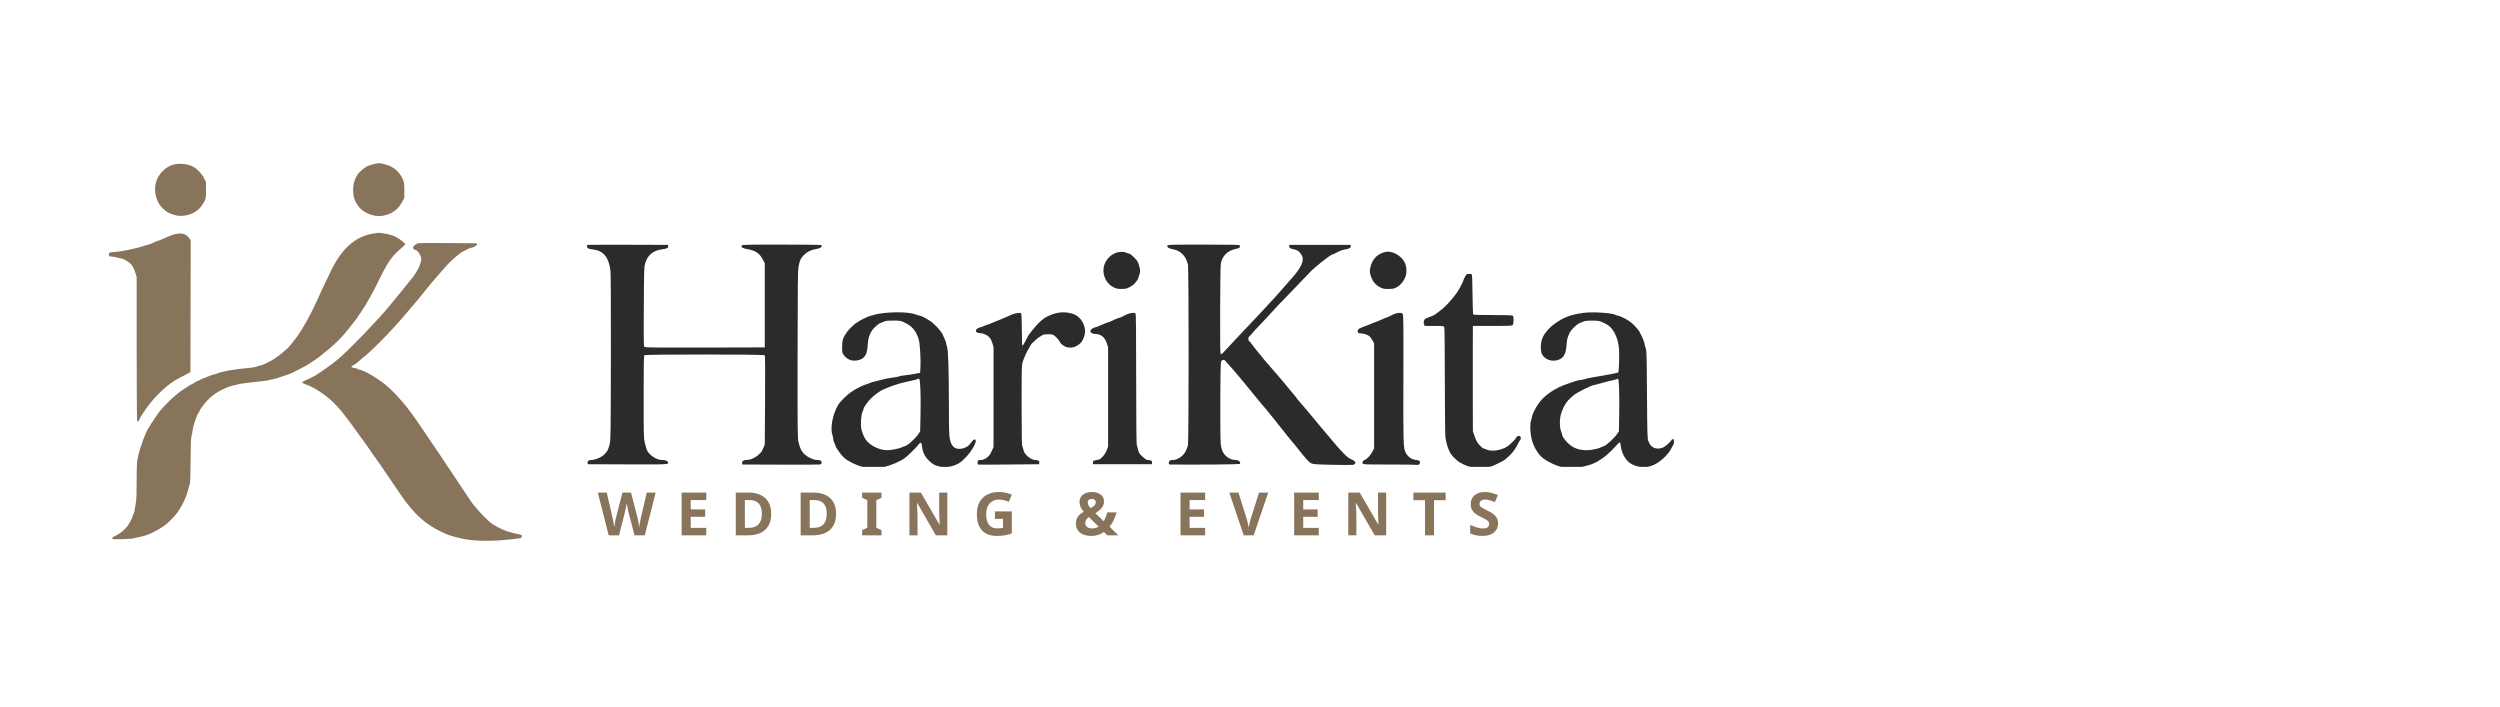
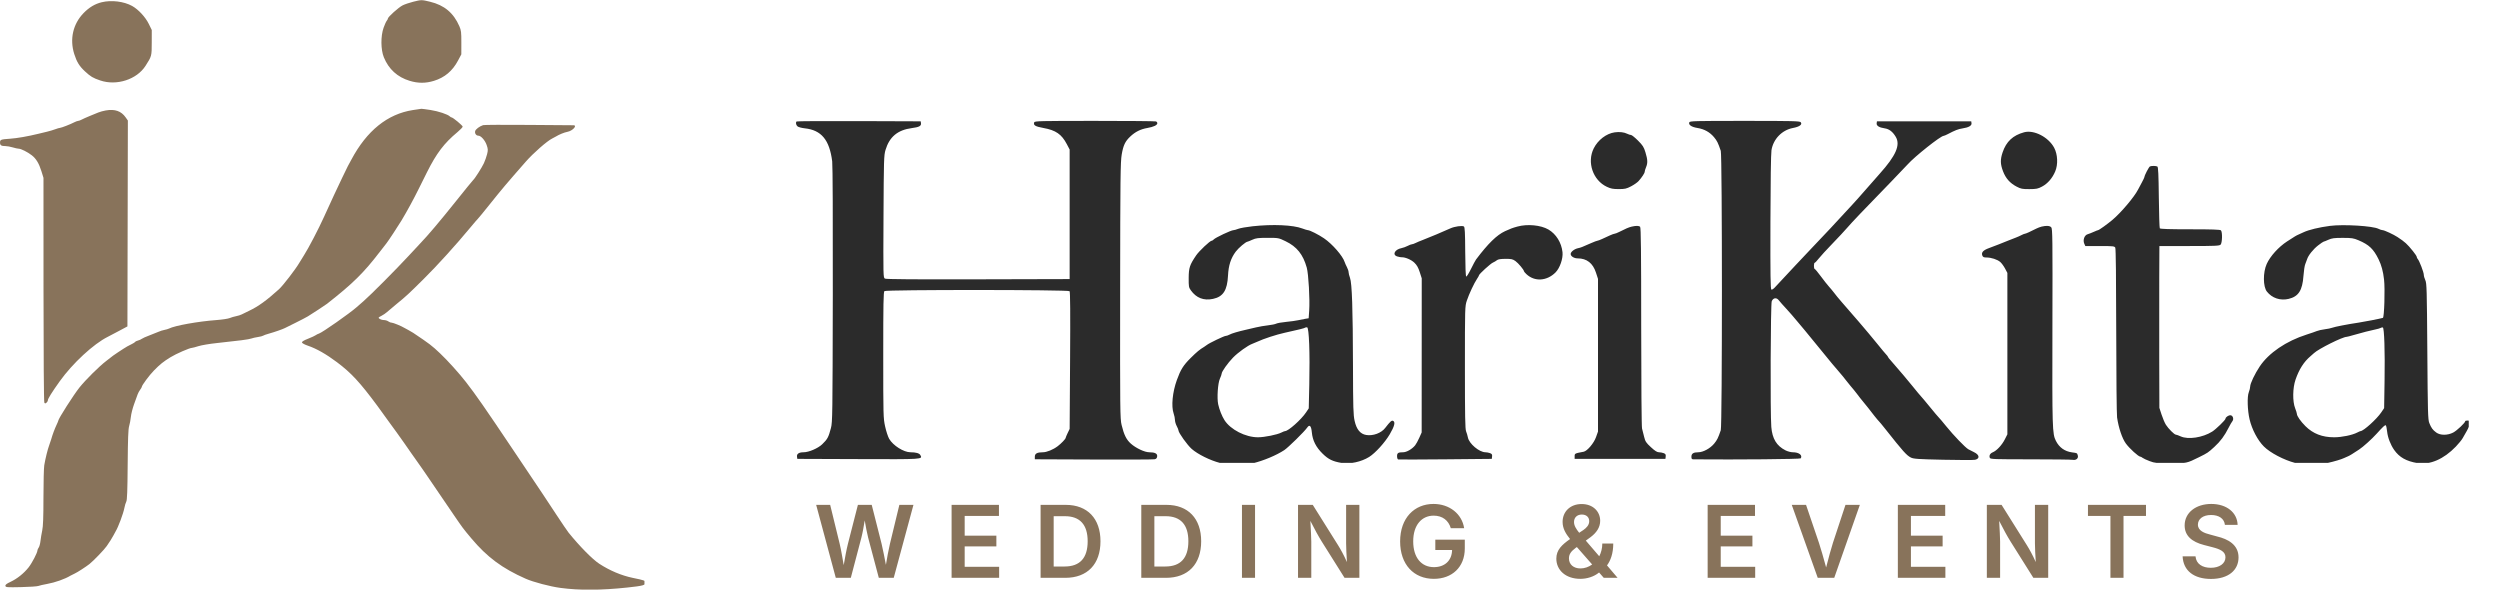
- <svg xmlns="http://www.w3.org/2000/svg" width="460" height="130" viewBox="0 0 460 130" fill="none">
-   <svg x="20" y="30" width="76" height="69.5" viewBox="602 13 741 678">
+ <svg xmlns="http://www.w3.org/2000/svg" width="424" height="100" viewBox="0 0 424 100" fill="none">
+   <svg x="0" y="0" width="109.3" height="100" viewBox="602 13 741 678">
    <path d="M1077 15.038c-4.125 1.032-9.525 2.875-12 4.094-4.554 2.242-17 13.382-17 15.215 0 .548-.6 1.706-1.334 2.574-.734.869-2.355 4.451-3.602 7.962-3.424 9.634-3.294 25.221.282 33.987 5.582 13.681 15.568 22.783 29.707 27.078 9.667 2.936 18.334 2.943 27.876.022 12.357-3.782 21.38-11.378 27.734-23.346l3.782-7.124.027-13.5c.025-11.864-.247-14.133-2.239-18.725-6.69-15.419-17.291-24.3-33.755-28.28-9.776-2.364-9.869-2.363-19.478.043m-358.049.531c-7.791 1.892-14.547 5.938-20.951 12.55-12.125 12.517-16.066 29.943-10.639 47.041 2.88 9.074 5.888 13.944 12.266 19.859 6.556 6.079 9.174 7.639 17.653 10.516 18.805 6.383 41.961-1.105 52.032-16.826 7.119-11.113 7.125-11.134 7.152-26.709l.025-14.5-3.427-7c-3.883-7.93-12.013-16.681-19.198-20.662-9.426-5.224-23.76-6.977-34.913-4.269m357.742 123.995c-29.149 4.535-52.955 23.72-70.653 56.936-1.759 3.3-3.59 6.675-4.069 7.5-.783 1.347-11.294 23.335-16.014 33.5-3.802 8.186-8.842 19.183-11.46 25-6.089 13.529-17.908 36.179-22.959 44-1.776 2.75-4.278 6.8-5.56 9-4.193 7.197-18.636 25.931-23.136 30.01-14.276 12.939-23.823 19.842-34.346 24.834-3.298 1.565-7.121 3.436-8.496 4.159s-4.3 1.65-6.5 2.062-5.529 1.387-7.398 2.167-8.619 1.804-15 2.275c-21.302 1.572-48.109 6.374-54.876 9.83-.95.485-3.301 1.171-5.226 1.526-1.925.354-4.85 1.276-6.5 2.048s-6.375 2.654-10.5 4.183-8.175 3.335-9 4.014-2.742 1.546-4.259 1.925-3.011 1.096-3.319 1.593-1.99 1.585-3.74 2.416c-3.5 1.663-7.364 3.823-9.682 5.415-.825.566-3.75 2.478-6.5 4.249s-5.225 3.462-5.5 3.757-3.875 3.093-8 6.218c-7.75 5.87-23.575 21.554-30.59 30.319-6.731 8.409-24.41 36.103-24.41 38.238 0 .347-.874 2.46-1.942 4.696-2.175 4.552-4.686 11.303-6.162 16.566-.54 1.925-1.596 5.075-2.348 7-1.664 4.263-4.451 15.54-5.684 23-.5 3.025-.917 19.664-.926 36.976-.012 23.118-.388 33.208-1.414 38-.769 3.588-1.677 9.061-2.019 12.162-.341 3.101-1.256 6.476-2.031 7.5s-1.425 2.493-1.442 3.265c-.061 2.695-6.295 14.637-10.23 19.597-5.424 6.838-13.07 12.953-20.629 16.499-4.737 2.222-6.238 3.411-5.976 4.734.323 1.626 1.746 1.737 17.827 1.392 9.612-.206 18.601-.806 19.976-1.333 1.375-.528 5.875-1.558 10-2.291 9.287-1.649 20.727-5.695 27-9.549.825-.507 3.025-1.607 4.889-2.444 2.967-1.333 12.836-7.693 16.901-10.894 4.599-3.62 17.373-16.88 19.822-20.575 1.588-2.397 3.676-5.524 4.64-6.949s2.433-3.94 3.265-5.59 1.928-3.675 2.436-4.5c2.988-4.854 8.819-20.451 10.011-26.777.547-2.902 1.56-6.277 2.251-7.5.934-1.654 1.337-12.463 1.573-42.223.239-30.15.653-41.108 1.681-44.5.75-2.475 1.641-7.245 1.98-10.601.339-3.355 1.984-9.88 3.655-14.5s3.528-9.749 4.127-11.399 1.917-4.073 2.929-5.385 1.84-2.76 1.84-3.218c0-1.736 8.72-13.485 14-18.863 7.071-7.203 10.743-10.149 19-15.24C804.511 419.78 820.056 413 822.748 413c.666 0 4.032-.891 7.481-1.981 3.449-1.089 12.796-2.666 20.771-3.504 25.437-2.672 37.432-4.25 40-5.259 1.375-.541 4.75-1.312 7.5-1.713 2.75-.402 5.45-1.091 6-1.531s3.475-1.485 6.5-2.321c6.372-1.761 15.862-5.058 18.605-6.465 1.042-.534 6.62-3.304 12.395-6.155 5.775-2.85 12.075-6.136 14-7.3 4.694-2.839 20.122-12.96 22-14.433 29.724-23.302 42.082-35.464 60.709-59.745 3.415-4.451 6.79-8.782 7.5-9.625 1.731-2.053 13.741-20.244 17.382-26.328 6.808-11.372 13.84-24.293 19.942-36.64a4533 4533 0 0 1 9.456-19c10.955-21.858 19.636-33.285 35.003-46.073 3.304-2.75 6.008-5.586 6.008-6.303 0-1.286-11.252-10.624-12.801-10.624-.44 0-1.303-.504-1.92-1.121-2.411-2.411-13.231-6.005-22.279-7.401-5.225-.807-9.95-1.425-10.5-1.375s-4.963.707-9.807 1.461m-353.167.453c-2.736.485-6.561 1.532-8.5 2.327L705 146.452c-3.575 1.464-7.694 3.311-9.154 4.105s-3.26 1.446-4 1.449-2.688.706-4.328 1.561c-4.45 2.32-14.972 6.427-16.596 6.477-.782.024-3.222.733-5.422 1.576-2.2.842-6.475 2.118-9.5 2.835a1689 1689 0 0 0-10 2.408c-11.895 2.917-24.315 5.085-32.319 5.64-10.937.76-11.681 1.046-11.681 4.497 0 3.09 1.461 4 6.423 4 1.792 0 5.468.67 8.168 1.489s5.809 1.498 6.909 1.509c2.645.027 10.124 3.771 14.906 7.462 5.095 3.934 8.375 9.34 11.218 18.491l2.346 7.549L652 346c.018 75.257.407 129.095.939 129.936.753 1.19 1.178 1.211 2.485.127.867-.719 1.576-1.944 1.576-2.721 0-1.847 4.629-9.276 13.609-21.842 14.805-20.717 39.072-43.166 55.386-51.239 1.378-.682 7.005-3.644 12.505-6.582l10-5.343.254-118.358.254-118.359-2.488-3.559c-5.146-7.363-12.437-9.913-22.994-8.043m433.974 16.87c-4.187 1.397-8.579 4.701-9.14 6.876-.679 2.633 1.124 5.237 3.627 5.237 2.985 0 7.686 5.268 9.582 10.736 1.606 4.63 1.666 5.846.519 10.5-.714 2.895-2.364 7.574-3.667 10.397-2.318 5.024-10.796 18.325-12.331 19.349-.427.285-9.861 11.885-20.965 25.778-17.18 21.495-31.488 38.394-39.654 46.835-1.084 1.121-7.146 7.632-13.471 14.469-14.707 15.897-43.583 44.905-52 52.237a2526 2526 0 0 0-8 6.989c-7.897 6.984-39.453 29.1-43.119 30.219-1.31.4-3.056 1.266-3.881 1.923-.825.658-4.78 2.483-8.79 4.057-4.983 1.956-7.198 3.33-7 4.344.162.83 3.169 2.454 6.824 3.686 9.753 3.289 21.159 9.769 33.466 19.013 16.365 12.291 26.336 23.057 46.279 49.968 3.86 5.208 7.706 10.522 13.75 19 1.961 2.75 5.571 7.7 8.022 11s6.459 8.925 8.907 12.5a994 994 0 0 0 8.001 11.5c1.954 2.75 4.976 7.025 6.715 9.5 1.74 2.475 4.55 6.461 6.245 8.857 1.694 2.397 3.756 5.39 4.581 6.652 1.43 2.187 12.661 18.67 32.018 46.991 10.095 14.77 10.459 15.254 19.916 26.524 18.128 21.601 35.52 34.515 62.566 46.457 8.767 3.87 27.953 8.931 40 10.551 21.685 2.916 46.82 2.773 76.81-.436 18.465-1.975 20.961-2.683 20.509-5.814-.343-2.378-.469-2.425-14.319-5.309-12.996-2.706-26.366-8.354-38.5-16.266-7.745-5.05-22.427-19.941-35.205-35.707-1.337-1.65-7.758-11.1-14.268-21-14.266-21.693-11.661-17.79-48.046-72-35.117-52.32-43.789-64.802-55.799-80.308-7.607-9.821-21.14-24.815-29.655-32.855-9.71-9.169-11.764-10.737-30.916-23.589-1.436-.964-3.961-2.433-5.611-3.265s-3.675-1.929-4.5-2.437c-3.448-2.124-13.014-6.046-14.747-6.046-1.029 0-2.744-.661-3.812-1.468-1.067-.808-3.317-1.483-5-1.5-1.682-.018-3.908-.653-4.946-1.412-1.774-1.297-1.651-1.501 2.059-3.413 2.17-1.118 5.019-3.046 6.331-4.284 1.311-1.239 6.261-5.41 11-9.269 11.328-9.227 13.832-11.536 31.073-28.654 16.271-16.154 36.726-38.702 53.978-59.5 4.106-4.95 7.976-9.45 8.601-10 .624-.55 6.538-7.75 13.141-16 15.19-18.977 18.889-23.356 42.011-49.747 8.527-9.732 24.496-23.708 30.311-26.527 1.375-.666 3.175-1.629 4-2.139 3.889-2.405 9.872-4.85 13.5-5.515 5.998-1.1 11.82-7.613 6.75-7.55-.963.012-24.25-.164-51.75-.391-27.5-.226-50.9-.111-52 .256" fill="#88735B" fill-rule="evenodd" />
  </svg>
-   <svg x="108" y="45" width="200" height="40.9" viewBox="26 36 1898 388">
+   <svg x="135" y="20.5" width="283.7" height="58.0" viewBox="26 36 1898 388">
    <path d="M26.673 36.66c-1.233 1.233-.695 4.011 1.077 5.558.962.841 4.675 1.843 8.25 2.227 18.827 2.022 28.011 13.103 31.091 37.514.561 4.445.834 65.655.675 151.5-.251 136.099-.367 144.427-2.104 151.041-2.76 10.516-3.914 12.65-10.012 18.521C50.975 407.522 40.513 412 34.671 412c-5.328 0-7.978 1.783-7.516 5.056l.345 2.444 69.122.257c74.279.276 73.112.351 70.483-4.561-1.111-2.076-5.038-3.196-11.203-3.196-7.664 0-19.749-7.616-24.164-15.229-1.363-2.349-3.436-8.671-4.608-14.049-2.062-9.467-2.13-12.051-2.13-81.128 0-58.312.244-71.552 1.336-72.458 2.082-1.728 208.662-1.643 210.101.087.74.889.911 24.811.563 78.777l-.5 77.5-2.25 4.695c-1.238 2.582-2.263 5.057-2.279 5.5-.044 1.196-5.059 6.436-9.012 9.417-5.266 3.971-12.397 6.888-16.839 6.888-6.44 0-9.12 1.456-9.12 4.954v3.004l66.75.271c36.713.149 67.875.016 69.25-.295 1.785-.404 2.59-1.334 2.816-3.25.374-3.172-2.521-4.684-8.969-4.684-5.215 0-15.059-4.604-20.874-9.762-5.082-4.507-7.83-10.054-10.525-21.238-1.705-7.072-1.799-15.769-1.649-152.4.141-128.066.346-145.997 1.768-154.341 1.794-10.537 3.911-15.013 9.679-20.471 5.716-5.408 11.679-8.397 19.42-9.733C431.921 42.802 436 40.833 436 38.584c0-.754-.712-1.643-1.582-1.977S402.259 36 364.887 36c-61.987 0-68.005.144-68.578 1.636-1.247 3.252 1.18 4.759 10.277 6.382 14.171 2.528 20.77 7.074 26.724 18.41l3.19 6.072v147l-103.784.267c-71.845.185-104.396-.06-105.77-.796-1.957-1.047-1.981-2.077-1.648-70.267.318-64.971.457-69.602 2.274-75.704 4.428-14.865 13.802-22.686 29.72-24.793 8.521-1.128 10.962-2.433 10.506-5.619L167.5 36.5l-70.077-.257c-38.542-.141-70.379.047-70.75.417m1012.895 1.023c-1.082 2.821 2.536 5.284 9.384 6.387q11.545 1.86 18.762 10.492c3.35 4.007 4.522 6.389 7.597 15.438 1.718 5.055 1.718 311.945 0 317-2.981 8.77-4.101 11.037-7.504 15.191-4.428 5.403-12.497 9.809-17.965 9.809-5.572 0-7.842 1.458-7.842 5.035 0 2.402.427 2.969 2.25 2.985 50.483.448 121.243-.199 121.808-1.114 2.245-3.632-2.066-6.906-9.092-6.906-2.148 0-5.831-.971-8.185-2.158-10.126-5.104-15.02-13.16-16.137-26.562-1.264-15.155-.825-139.789.503-142.703 1.827-4.009 5.409-4.426 8.084-.94 1.208 1.575 4.938 5.788 8.288 9.363s9.18 10.288 12.953 14.917c3.774 4.629 7.574 9.159 8.445 10.067s7.831 9.411 15.467 18.895 14.454 17.817 15.153 18.515 3.652 4.158 6.563 7.688c2.912 3.53 5.545 6.643 5.853 6.918s1.823 2.196 3.368 4.269c1.546 2.073 3.793 4.864 4.995 6.203a112 112 0 0 1 4.184 5.005c1.1 1.415 2.45 3.124 3 3.798s2.267 2.921 3.816 4.994 3.798 4.851 5 6.173 3.084 3.639 4.184 5.148c3.203 4.393 11.629 14.864 12.401 15.41.389.275 3.732 4.325 7.428 9 19.864 25.123 23.803 29.522 28.626 31.963 3.097 1.568 7.726 1.887 36.662 2.524 18.215.402 34.489.429 36.167.061 5.759-1.265 5.158-5.69-1.178-8.679-2.258-1.066-5.166-2.549-6.461-3.298-3.514-2.029-16.793-15.85-25.05-26.071-3.999-4.95-7.801-9.45-8.447-10-.647-.55-5.207-5.95-10.133-12s-9.454-11.45-10.063-12c-.608-.55-5.102-5.95-9.988-12s-9.174-11.225-9.53-11.5c-.357-.275-3.058-3.425-6.002-7s-6.83-8.075-8.634-10-3.285-3.82-3.289-4.211-.829-1.516-1.832-2.5-5.615-6.514-10.25-12.288c-4.635-5.775-9.102-11.187-9.927-12.028s-3.495-3.992-5.933-7.001-4.913-5.922-5.5-6.472-3.524-3.925-6.527-7.5-6.153-7.213-7-8.085-3.34-3.741-5.54-6.376-4.45-5.297-5-5.915-2.191-2.699-3.646-4.624-4.077-5.075-5.825-7-5.915-7.213-9.26-11.75-6.461-8.25-6.925-8.25-.844-1.575-.844-3.5.39-3.5.866-3.5c.477 0 2.527-2.137 4.556-4.75s8.952-10.167 15.384-16.788 14.169-14.922 17.194-18.446c5.395-6.287 17.983-19.485 49.096-51.479 8.578-8.82 17.24-17.89 19.248-20.156C1295.213 76.505 1324.819 53 1328.13 53c.536 0 2.638-.875 4.672-1.944 8.371-4.402 11.945-5.795 16.685-6.504 7.051-1.054 10.713-3.133 10.325-5.86l-.312-2.192h-107l-.311 2.187c-.401 2.813 2.839 4.889 8.982 5.754 5.19.731 9.201 3.791 12.687 9.677 5.476 9.248.219 21.303-18.284 41.923-4.249 4.735-8.322 9.367-17.574 19.983-3.025 3.471-6.175 7.052-7 7.956s-3.719 4.092-6.431 7.082c-11.779 12.988-39.1 42.203-47.569 50.866-4.125 4.219-11.715 12.265-16.866 17.878-5.151 5.614-11.901 12.85-15 16.079s-6.865 7.265-8.369 8.968-3.311 2.875-4.016 2.604c-1.027-.394-1.246-15.466-1.106-76.224.104-45.6.577-78.219 1.189-81.981 2.056-12.651 11.917-22.846 24.369-25.196 7.519-1.418 10.95-3.964 8.815-6.537-1.103-1.329-9.058-1.519-63.531-1.519-57.443 0-62.321.131-62.917 1.683M955 48.992c-9.473 1.303-19.104 8.663-23.865 18.237-7.84 15.765-.908 36.087 14.852 43.546 4.512 2.135 6.966 2.609 13.513 2.61 7.019 0 8.736-.384 14.005-3.132 3.303-1.723 7.137-4.397 8.52-5.943 3.849-4.3 6.975-9.072 6.975-10.647 0-.78.675-3.034 1.5-5.009 2.031-4.861 1.889-8.561-.648-16.915-1.859-6.12-3-7.924-8.481-13.405-3.484-3.484-7.04-6.334-7.902-6.334s-2.783-.612-4.269-1.359c-3.597-1.81-8.71-2.404-14.2-1.649m464.5-.065c-12.734 3.469-20.269 10.514-24.419 22.832-2.747 8.155-2.625 13.275.512 21.485 3.064 8.019 7.854 13.402 15.465 17.382 4.799 2.509 6.43 2.824 14.426 2.79 7.935-.033 9.653-.377 14.333-2.867 6.438-3.425 11.704-9.49 14.974-17.243 3.314-7.86 2.806-19.302-1.191-26.806-6.45-12.108-22.949-20.611-34.1-17.573m142.789 38.722c-1.154.468-6.289 10.315-6.289 12.059 0 .457-1.349 3.298-2.999 6.312-1.649 3.014-3.566 6.605-4.261 7.98-4.154 8.221-19.124 25.941-28.882 34.189-5.814 4.915-15.442 11.811-16.488 11.811-.358 0-2.5.845-4.76 1.877-2.261 1.032-5.46 2.279-7.11 2.77-3.673 1.094-5.58 6.687-3.692 10.83l1.149 2.523h16.486c15.052 0 16.573.162 17.482 1.861.639 1.193 1.028 34.998 1.084 94.25.049 50.814.483 95.089.965 98.389 1.727 11.813 5.743 23.758 9.919 29.5 4.172 5.736 14.36 15 16.495 15 .525 0 1.665.6 2.533 1.334.869.734 4.504 2.421 8.079 3.75 5.934 2.205 7.984 2.415 23.532 2.416 18.455 0 18.52-.014 32.325-6.851 9.944-4.926 10.392-5.226 17.478-11.719 6.976-6.392 11.597-12.618 16.279-21.93 1.52-3.025 3.376-6.235 4.124-7.132 2.071-2.488.621-6.868-2.275-6.868-2.233 0-5.463 2.315-5.463 3.916 0 1.454-10.816 11.943-15.112 14.655-10.77 6.799-27.202 9.284-35.747 5.407-2.398-1.088-4.886-1.978-5.529-1.978-1.649 0-8.447-6.785-11.263-11.242-1.3-2.058-3.494-7.203-4.875-11.433l-2.51-7.692-.153-56.066c-.084-30.837-.076-72.155.018-91.817L1573 178h33.929c29.51 0 34.133-.205 35.5-1.571 1.932-1.933 2.217-14.383.371-16.229-.886-.886-10.031-1.2-34.941-1.2-23.872 0-33.944-.328-34.435-1.123-.381-.617-.866-16.458-1.077-35.202-.287-25.562-.69-34.275-1.615-34.862-1.341-.851-6.501-.952-8.443-.164M544.062 155.578c-6.84.745-14.162 2.045-16.27 2.889S523.23 160 522.339 160c-2.601 0-20.742 8.575-22.421 10.599-.64.77-1.677 1.401-2.304 1.401-1.879 0-14.294 11.736-17.605 16.641-7.31 10.832-8.354 13.987-8.435 25.48-.068 9.792.121 10.893 2.426 14.116q9.358 13.082 25.196 9.721c11.52-2.444 16.184-9.715 17.002-26.508.561-11.493 3.226-19.71 8.802-27.139 3.163-4.214 11.285-11.078 13.305-11.245.443-.036 2.918-1.032 5.5-2.214 4.004-1.831 6.535-2.148 17.195-2.149 12.446-.002 12.534.014 20.491 3.84 12.773 6.141 19.905 15.022 24.058 29.957 1.994 7.172 3.629 36.083 2.757 48.733l-.603 8.732-3.602.57c-1.98.314-5.626 1.036-8.101 1.606s-8.672 1.436-13.771 1.924-10.209 1.389-11.355 2.002c-1.145.613-5.298 1.467-9.228 1.897s-10.071 1.482-13.646 2.337-8.525 2.013-11 2.573c-9.45 2.14-16.598 4.253-19.154 5.662-1.46.805-3.408 1.464-4.33 1.464-1.776 0-18.847 8.2-21.288 10.226-.793.658-2.234 1.663-3.202 2.235-4.893 2.886-8.181 5.605-15.172 12.542-8.382 8.318-11.386 13.105-15.687 24.997-4.985 13.785-6.537 29.866-3.667 38 .825 2.338 1.5 5.664 1.5 7.391 0 1.726.9 4.818 2 6.87s2.001 4.296 2.003 4.985c.005 2.6 10.071 16.664 15.034 21.005 6.931 6.064 20.902 12.98 31.963 15.825 4.242 1.09 33.301 1.384 37.5.378 11.881-2.846 26.439-8.941 35.5-14.863 4.456-2.912 23.039-21.177 26.075-25.629 2.667-3.91 4.542-1.965 5.232 5.426.864 9.253 4.684 16.813 12.229 24.203 6.589 6.454 11.379 8.795 21.464 10.491 9.49 1.596 22.428-1.198 31.329-6.765 7.017-4.39 17.823-16.283 23.421-25.778 5.439-9.225 6.586-14.089 3.594-15.237-1.606-.616-3.125.785-8.844 8.159-4.481 5.779-13.661 9.177-21.433 7.934-6.761-1.081-11.069-6.297-13.208-15.991-1.53-6.934-1.759-14.529-1.866-61.904-.149-65.558-1.114-94.21-3.383-100.376-.885-2.406-1.61-5.338-1.61-6.515s-.837-3.707-1.86-5.624-2.201-4.569-2.618-5.895c-2.159-6.862-13.857-20.297-23.34-26.804-6.053-4.154-16.195-9.286-18.351-9.286-.711 0-3.551-.862-6.312-1.915-10.445-3.985-33.5-5.009-56.457-2.507m300.438.342c-5.448 1.502-7.99 2.452-14 5.234-9.343 4.324-19.142 13.899-32.884 32.134-.741.983-3.32 5.8-5.732 10.704-2.411 4.904-4.834 8.787-5.384 8.628-.631-.182-1.059-10.551-1.159-28.089-.125-21.995-.439-27.989-1.5-28.705-1.88-1.269-10.57-.057-15.341 2.139-7.036 3.239-24.803 10.707-31 13.03-3.3 1.237-7.194 2.87-8.654 3.627-1.46.758-3.267 1.378-4.015 1.378s-2.929.834-4.846 1.853-5.06 2.16-6.985 2.533c-7.664 1.488-10.749 7.624-4.75 9.446 1.788.544 3.979.954 4.869.911 4.074-.193 10.972 2.732 14.538 6.164 2.815 2.709 4.445 5.576 6.093 10.717l2.25 7.018-.038 87.429-.038 87.429-2.712 6.098c-1.492 3.354-3.612 7.203-4.712 8.553-3.499 4.293-9.683 7.849-13.65 7.849-5.625 0-6.85.805-6.85 4.5 0 1.807.563 3.447 1.25 3.643s24.875.132 53.75-.143l52.5-.5.316-2.75c.253-2.193-.215-2.951-2.315-3.75-1.447-.55-3.79-1-5.207-1-7.014 0-18.601-9.782-19.918-16.815-.379-2.027-1.294-5.133-2.033-6.903-1.08-2.588-1.343-16.778-1.343-72.5 0-68.257.031-69.378 2.154-75.782 2.473-7.463 8.301-19.912 11.596-24.771 1.237-1.825 2.25-3.647 2.25-4.048 0-1.339 13.047-13.247 15.795-14.416 1.488-.634 3.516-1.831 4.508-2.661 1.257-1.053 4.168-1.524 9.615-1.557 6.819-.041 8.271.279 11.418 2.513 3.264 2.317 9.664 9.977 9.664 11.567 0 .354 1.237 1.815 2.75 3.246 9.256 8.759 23.181 7.961 33.034-1.893 4.949-4.948 8.705-15.807 7.948-22.976-1.144-10.826-7.258-20.665-16.015-25.77-8.602-5.015-23.842-6.449-35.217-3.314m922-.78c-12.298 1.594-23.936 4.409-30 7.257-1.65.775-4.125 1.9-5.5 2.499-2.831 1.234-3.9 1.874-13.095 7.848-9.716 6.313-19.151 16.744-23.152 25.596-4.327 9.574-4.218 25.711.212 31.342 5.821 7.401 15.221 10.552 24.694 8.28 11.168-2.679 15.642-9.639 16.792-26.118.396-5.689 1.322-11.694 2.056-13.344.733-1.65 1.653-4.1 2.043-5.445 1.233-4.254 6.917-11.405 12.53-15.764 2.981-2.316 5.782-4.228 6.225-4.25s2.908-.999 5.48-2.171c3.908-1.78 6.563-2.128 16.195-2.124 10.255.005 12.221.301 17.904 2.699 11.959 5.045 17.035 9.854 22.802 21.601 3.249 6.617 5.146 13.664 6.217 23.089 1.204 10.595.229 42.916-1.309 43.372-3.202.951-21.094 4.453-27.594 5.402-11.783 1.719-27.257 4.722-30 5.821-1.375.551-5.159 1.329-8.408 1.728-3.25.399-7.3 1.308-9 2.021s-6.878 2.5-11.506 3.972c-23.249 7.399-42.977 20.807-53.269 36.206-5.586 8.357-10.817 19.375-10.817 22.781 0 1.387-.706 4.286-1.569 6.442-1.975 4.937-1.539 20.441.864 30.692 2.685 11.454 9.196 23.828 16.25 30.883 7.149 7.148 22.708 15.323 35.455 18.628 4.735 1.228 31.402 1.229 37 .001 7.39-1.619 15.305-3.979 18.5-5.514 1.65-.794 3.675-1.687 4.5-1.985 1.531-.554 5.58-3.028 12.62-7.711 4.775-3.177 14.273-11.735 19.819-17.858 7.464-8.242 9.533-10.151 10.409-9.61.479.296 1.178 3.545 1.555 7.22.68 6.636 3.895 14.976 8.022 20.805 5.903 8.338 13.618 12.687 26.331 14.841 14.053 2.382 29.847-4.392 43.584-18.693 3.211-3.343 6.708-7.654 7.771-9.579a523 523 0 0 1 4.844-8.5c1.601-2.75 2.942-6.462 2.979-8.25.057-2.818-.267-3.25-2.434-3.25-1.375 0-2.5.338-2.5.752 0 1.745-9.339 10.587-13.544 12.822-6.375 3.39-14.77 3.383-19.376-.015-4.011-2.959-5.617-5.164-7.848-10.773-1.536-3.864-1.757-11.869-2.237-81.286-.487-70.221-.686-77.327-2.264-80.718-.952-2.045-1.731-4.827-1.731-6.183 0-2.782-5.129-16.128-6.866-17.865-.624-.624-1.134-1.701-1.134-2.395s-1.963-3.671-4.362-6.617c-6.804-8.353-8.797-10.164-17.537-15.941-4.4-2.908-14.918-7.781-16.809-7.787-.986-.004-3.088-.682-4.673-1.509-6.332-3.302-39.788-5.332-55.119-3.345m-792.343.855c-3.252.769-6.757 2.265-14.355 6.126-2.034 1.033-4.235 1.879-4.891 1.879s-3.154.9-5.551 2l-8.72 4c-2.397 1.1-4.818 2-5.379 2s-3.661 1.169-6.89 2.597c-10.816 4.784-11.857 5.189-15.074 5.867-4.129.869-8.297 4.161-8.297 6.552 0 2.613 3.786 4.983 7.973 4.99 10.27.016 17.213 5.422 20.7 16.117l2.327 7.139V388.5l-2.25 6.351c-2.444 6.898-9.994 15.789-14.049 16.546-9.993 1.865-10.201 1.969-10.201 5.103v3h103l.316-2.75c.253-2.193-.215-2.951-2.315-3.75-1.447-.55-3.89-1-5.43-1-2.018 0-4.532-1.602-9.021-5.75-5.5-5.081-6.396-6.448-7.702-11.75-.813-3.3-1.888-7.575-2.389-9.5-.521-2.002-.921-51.445-.935-115.55-.018-85.79-.305-112.331-1.224-113.25-1.331-1.331-4.586-1.4-9.643-.205m465.274-.056c-1.689.404-4.389 1.41-6 2.236-6.854 3.51-11.998 5.831-12.931 5.834-.55.002-2.35.712-4 1.579-1.65.866-4.575 2.166-6.5 2.889a533 533 0 0 0-8.75 3.418c-2.888 1.158-7.612 3.051-10.5 4.206a461 461 0 0 1-11.144 4.25c-6.612 2.411-8.884 4.941-7.543 8.399.696 1.796 1.654 2.25 4.746 2.25 5.413 0 12.314 2.254 15.607 5.097 1.53 1.322 3.976 4.653 5.433 7.403l2.651 5v183.158l-2.871 5.674c-3.254 6.432-9.187 12.828-13.589 14.652-3.178 1.316-4.477 3.713-3.456 6.375.571 1.488 4.855 1.641 45.898 1.641 24.897 0 46.601.267 48.229.592 3.745.749 6.668-1.789 5.699-4.947-.886-2.885-.535-2.699-6.639-3.527-8.254-1.12-14.447-5.573-18.248-13.118-4.028-7.999-4.204-13.805-3.919-129.488.248-100.412.122-111.157-1.32-112.75-1.658-1.833-5.436-2.119-10.853-.823M603.715 270.618c-.632.633-7.879 2.442-23.215 5.796-9.432 2.064-23.979 6.812-31 10.12-1.65.777-4.254 1.87-5.787 2.429-5.082 1.852-16.133 9.777-21.889 15.699-5.93 6.1-12.824 15.841-12.824 18.12 0 .73-.92 3.347-2.045 5.816-2.306 5.063-3.428 21.886-1.927 28.902 1.299 6.071 4.259 13.537 7.166 18.075C519.101 386.359 536.026 395 550.239 395c7.315 0 21.775-2.921 26.466-5.347 1.758-.909 3.645-1.653 4.195-1.653 3.705 0 18.325-13.004 23.788-21.159l3.121-4.659.61-27.341c.795-35.695-.294-64.198-2.468-64.614-.852-.163-1.858.013-2.236.391m1220.285.299c-.825.47-3.075 1.149-5 1.511-4.737.889-18.053 4.304-26 6.668-3.575 1.063-6.941 1.926-7.481 1.918-4.517-.066-32.115 13.696-37.159 18.53-.627.601-2.427 2.187-4 3.524-7.472 6.353-12.796 14.703-16.9 26.507-3.279 9.432-3.496 24.722-.46 32.425 1.1 2.791 2 5.701 2 6.468 0 2.378 4.268 8.498 9.678 13.881 8.641 8.595 19.093 12.651 32.6 12.651 8.66 0 20.671-2.475 26.222-5.405 1.65-.87 3.315-1.585 3.7-1.589 3.347-.029 18.432-13.662 23.567-21.299l3.223-4.793.493-31.207c.527-33.359-.343-59.855-1.983-60.344-.55-.164-1.675.085-2.5.554" fill="#2B2B2B" fill-rule="evenodd" />
  </svg>
-   <text x="110" y="98.5" font-family="'Plus Jakarta Sans', system-ui, sans-serif" font-size="11" font-weight="600" fill="#88735B" letter-spacing="3.8">WEDDING &amp; EVENTS</text>
+   <text x="138" y="98" font-family="'Plus Jakarta Sans', system-ui, -apple-system, sans-serif" font-size="17" font-weight="600" fill="#88735B" letter-spacing="4.8">WEDDING &amp; EVENTS</text>
</svg>
